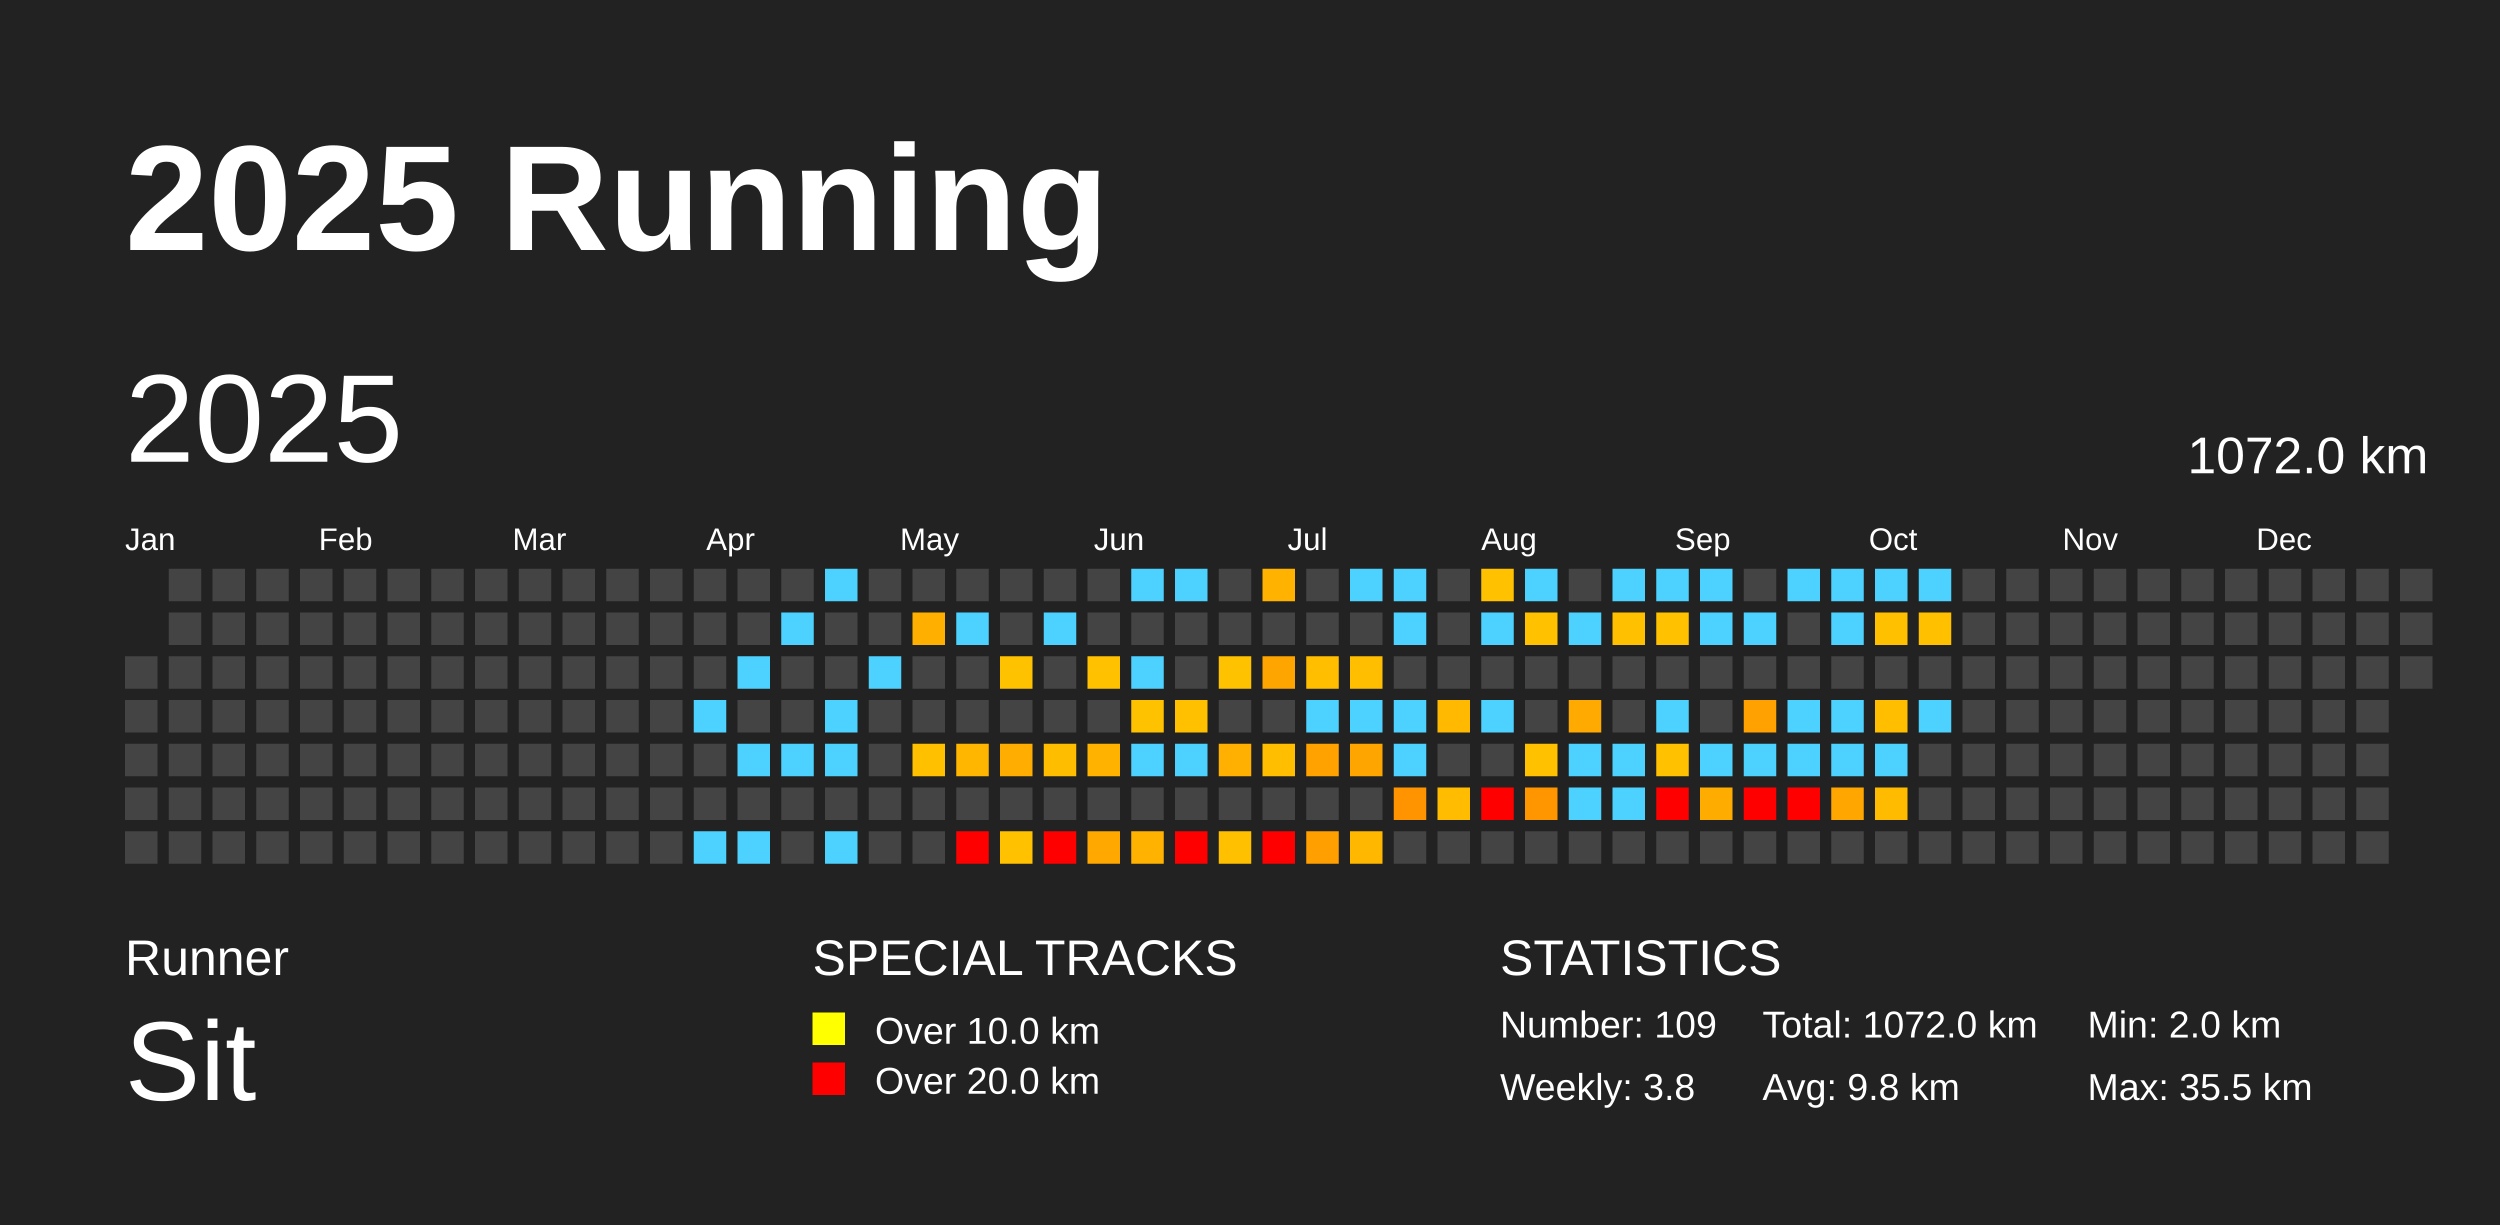
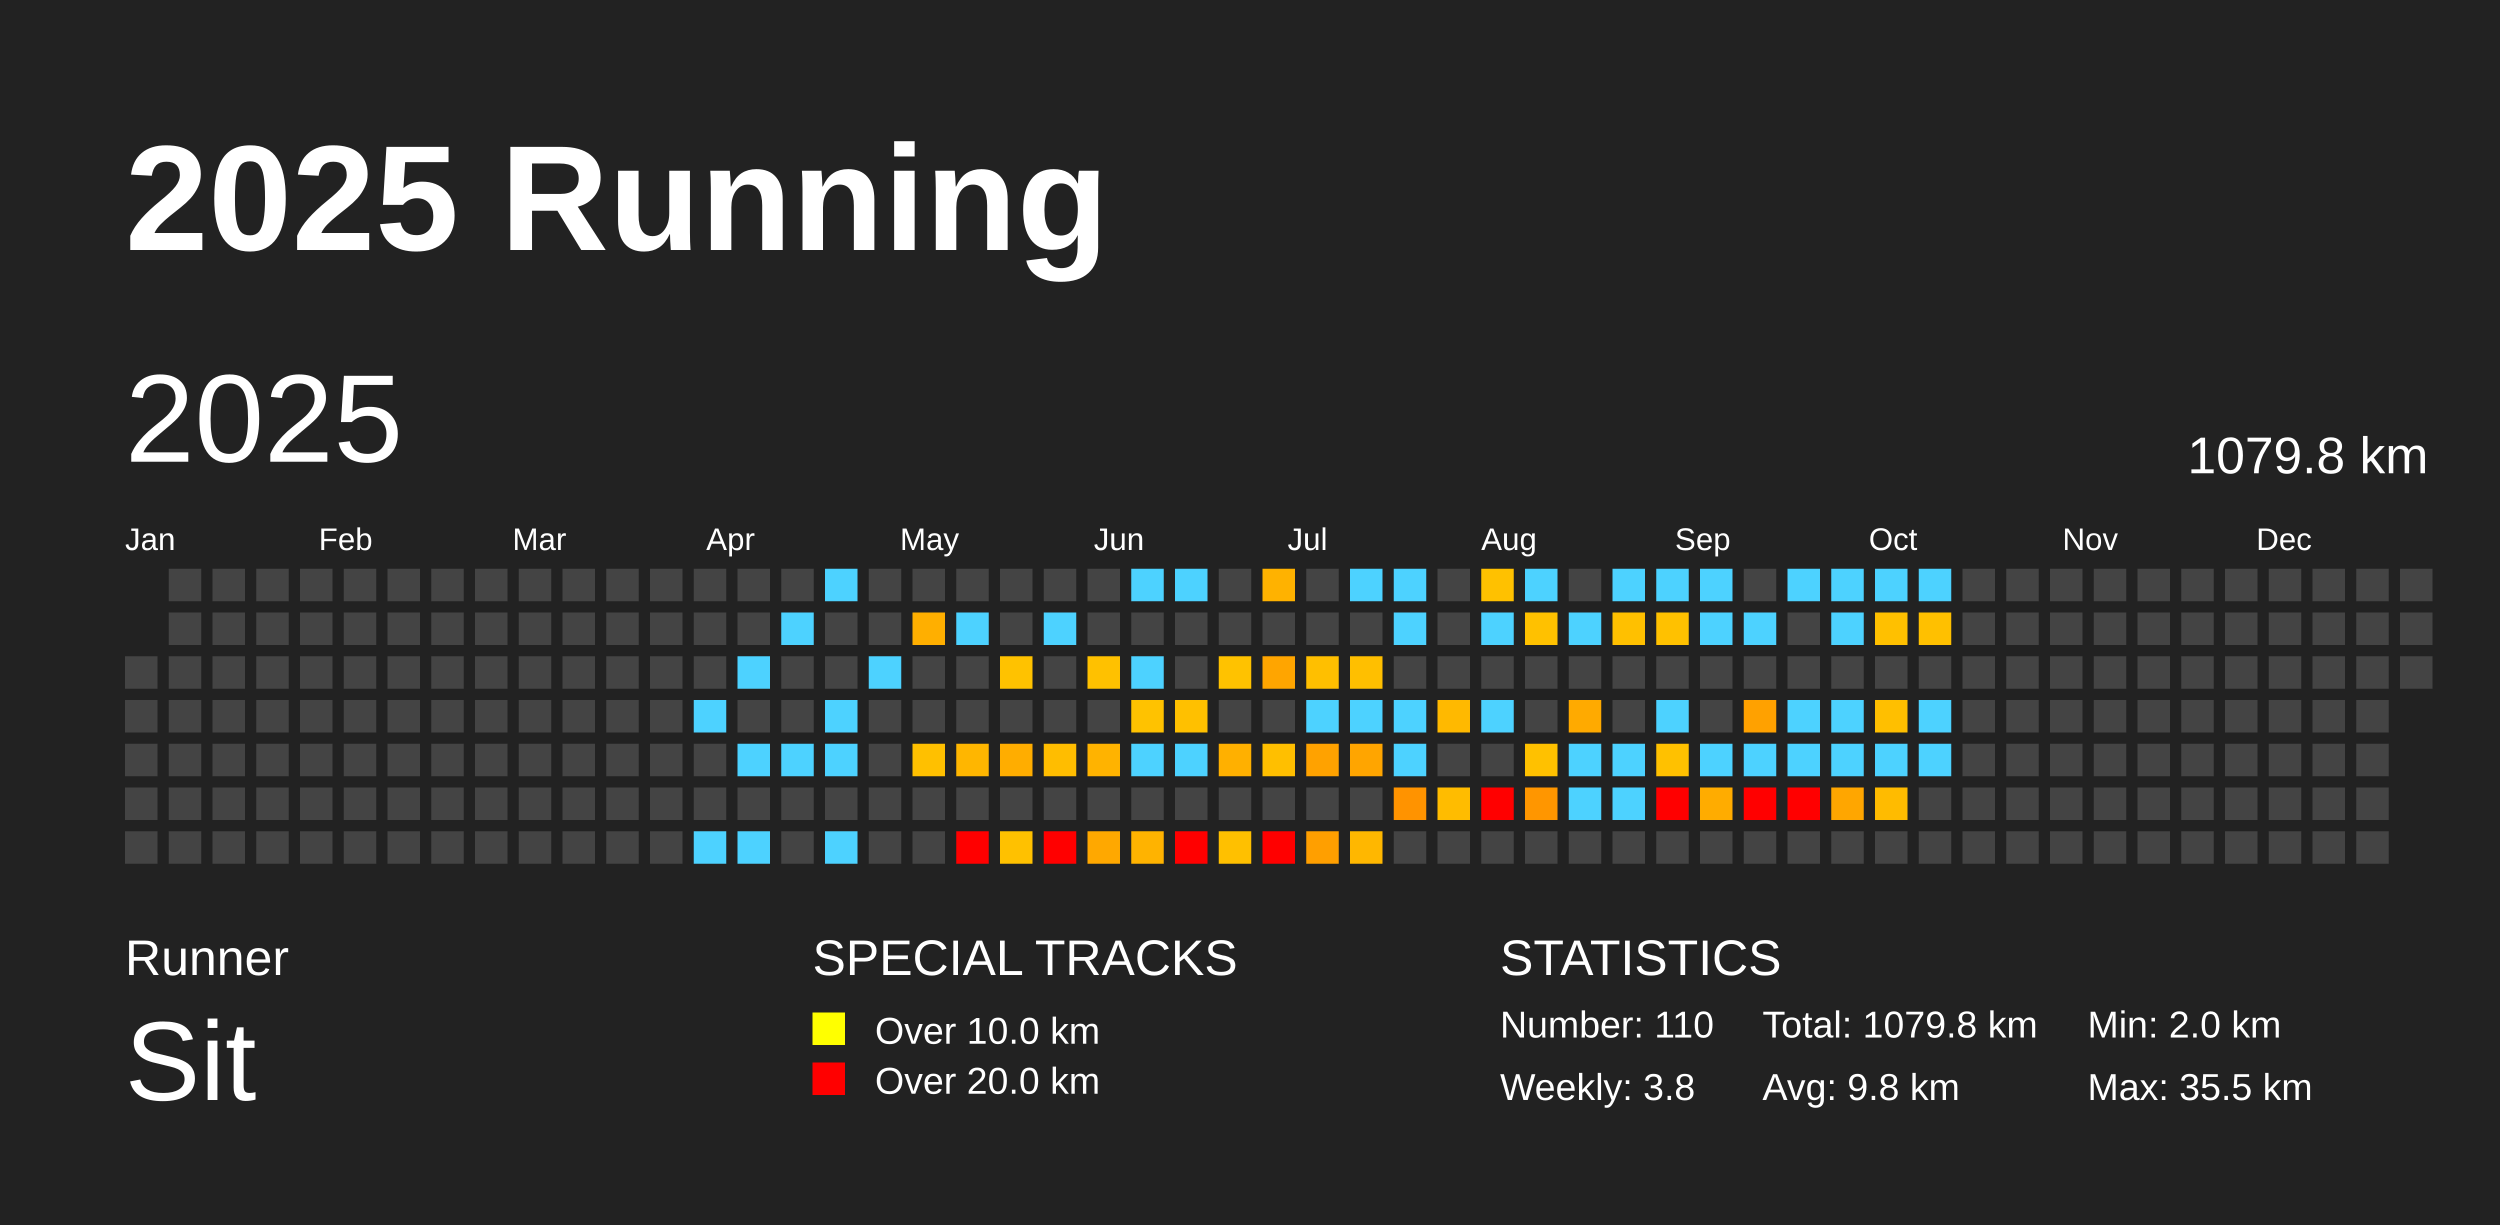
<svg xmlns="http://www.w3.org/2000/svg" baseProfile="full" height="98mm" version="1.1" viewBox="0,0,200,98" width="200mm">
  <defs />
  <rect fill="#222222" height="98" width="200" x="0" y="0" />
  <text fill="#FFFFFF" style="font-size:12px; font-family:Arial; font-weight:bold;" x="10" y="20">2025 Running</text>
  <text fill="#FFFFFF" style="font-size:4px; font-family:Arial" x="10" y="78">Runner</text>
  <text fill="#FFFFFF" style="font-size:9px; font-family:Arial" x="10" y="88">Sit</text>
  <text fill="#FFFFFF" style="font-size:4px; font-family:Arial" x="65" y="78">SPECIAL TRACKS</text>
  <rect fill="yellow" height="2.6" width="2.6" x="65" y="81" />
  <text fill="#FFFFFF" style="font-size:3px; font-family:Arial" x="70" y="83.5">Over 10.0 km</text>
  <rect fill="red" height="2.6" width="2.6" x="65" y="85" />
  <text fill="#FFFFFF" style="font-size:3px; font-family:Arial" x="70" y="87.5">Over 20.0 km</text>
  <text fill="#FFFFFF" style="font-size:4px; font-family:Arial" x="120" y="78">STATISTICS</text>
-   <text fill="#FFFFFF" style="font-size:3px; font-family:Arial" x="120" y="83">Number: 109</text>
+   <text fill="#FFFFFF" style="font-size:3px; font-family:Arial" x="120" y="83">Number: 110</text>
  <text fill="#FFFFFF" style="font-size:3px; font-family:Arial" x="120" y="88">Weekly: 3.8</text>
-   <text fill="#FFFFFF" style="font-size:3px; font-family:Arial" x="141" y="83">Total: 1072.0 km</text>
+   <text fill="#FFFFFF" style="font-size:3px; font-family:Arial" x="141" y="83">Total: 1079.8 km</text>
  <text fill="#FFFFFF" style="font-size:3px; font-family:Arial" x="141" y="88">Avg: 9.8 km</text>
  <text fill="#FFFFFF" style="font-size:3px; font-family:Arial" x="167" y="83">Min: 2.0 km</text>
  <text fill="#FFFFFF" style="font-size:3px; font-family:Arial" x="167" y="88">Max: 35.5 km</text>
  <text dominant-baseline="hanging" fill="#FFFFFF" style="font-size:10.0px; font-family:Arial;" x="10" y="30">2025</text>
-   <text dominant-baseline="hanging" fill="#FFFFFF" style="font-size:4.125px; font-family:Arial;" x="175" y="35">1072.0 km</text>
+   <text dominant-baseline="hanging" fill="#FFFFFF" style="font-size:4.125px; font-family:Arial;" x="175" y="35">1079.8 km</text>
  <text fill="#FFFFFF" style="font-size:2.5px; font-family:Arial" x="10.0" y="44">Jan</text>
  <text fill="#FFFFFF" style="font-size:2.5px; font-family:Arial" x="25.5" y="44">Feb</text>
  <text fill="#FFFFFF" style="font-size:2.5px; font-family:Arial" x="41.0" y="44">Mar</text>
  <text fill="#FFFFFF" style="font-size:2.5px; font-family:Arial" x="56.5" y="44">Apr</text>
  <text fill="#FFFFFF" style="font-size:2.5px; font-family:Arial" x="72.0" y="44">May</text>
  <text fill="#FFFFFF" style="font-size:2.5px; font-family:Arial" x="87.5" y="44">Jun</text>
  <text fill="#FFFFFF" style="font-size:2.5px; font-family:Arial" x="103.0" y="44">Jul</text>
  <text fill="#FFFFFF" style="font-size:2.5px; font-family:Arial" x="118.5" y="44">Aug</text>
  <text fill="#FFFFFF" style="font-size:2.5px; font-family:Arial" x="134.0" y="44">Sep</text>
  <text fill="#FFFFFF" style="font-size:2.5px; font-family:Arial" x="149.5" y="44">Oct</text>
  <text fill="#FFFFFF" style="font-size:2.5px; font-family:Arial" x="165.0" y="44">Nov</text>
  <text fill="#FFFFFF" style="font-size:2.5px; font-family:Arial" x="180.5" y="44">Dec</text>
  <rect fill="#444444" height="2.6" width="2.6" x="10.0" y="52.5" />
  <rect fill="#444444" height="2.6" width="2.6" x="10.0" y="56.0" />
  <rect fill="#444444" height="2.6" width="2.6" x="10.0" y="59.5" />
  <rect fill="#444444" height="2.6" width="2.6" x="10.0" y="63.0" />
  <rect fill="#444444" height="2.6" width="2.6" x="10.0" y="66.5" />
  <rect fill="#444444" height="2.6" width="2.6" x="13.5" y="45.5" />
  <rect fill="#444444" height="2.6" width="2.6" x="13.5" y="49.0" />
  <rect fill="#444444" height="2.6" width="2.6" x="13.5" y="52.5" />
  <rect fill="#444444" height="2.6" width="2.6" x="13.5" y="56.0" />
  <rect fill="#444444" height="2.6" width="2.6" x="13.5" y="59.5" />
  <rect fill="#444444" height="2.6" width="2.6" x="13.5" y="63.0" />
  <rect fill="#444444" height="2.6" width="2.6" x="13.5" y="66.5" />
  <rect fill="#444444" height="2.6" width="2.6" x="17.0" y="45.5" />
  <rect fill="#444444" height="2.6" width="2.6" x="17.0" y="49.0" />
  <rect fill="#444444" height="2.6" width="2.6" x="17.0" y="52.5" />
  <rect fill="#444444" height="2.6" width="2.6" x="17.0" y="56.0" />
  <rect fill="#444444" height="2.6" width="2.6" x="17.0" y="59.5" />
  <rect fill="#444444" height="2.6" width="2.6" x="17.0" y="63.0" />
  <rect fill="#444444" height="2.6" width="2.6" x="17.0" y="66.5" />
  <rect fill="#444444" height="2.6" width="2.6" x="20.5" y="45.5" />
  <rect fill="#444444" height="2.6" width="2.6" x="20.5" y="49.0" />
  <rect fill="#444444" height="2.6" width="2.6" x="20.5" y="52.5" />
  <rect fill="#444444" height="2.6" width="2.6" x="20.5" y="56.0" />
  <rect fill="#444444" height="2.6" width="2.6" x="20.5" y="59.5" />
  <rect fill="#444444" height="2.6" width="2.6" x="20.5" y="63.0" />
  <rect fill="#444444" height="2.6" width="2.6" x="20.5" y="66.5" />
  <rect fill="#444444" height="2.6" width="2.6" x="24.0" y="45.5" />
  <rect fill="#444444" height="2.6" width="2.6" x="24.0" y="49.0" />
  <rect fill="#444444" height="2.6" width="2.6" x="24.0" y="52.5" />
  <rect fill="#444444" height="2.6" width="2.6" x="24.0" y="56.0" />
  <rect fill="#444444" height="2.6" width="2.6" x="24.0" y="59.5" />
  <rect fill="#444444" height="2.6" width="2.6" x="24.0" y="63.0" />
  <rect fill="#444444" height="2.6" width="2.6" x="24.0" y="66.5" />
  <rect fill="#444444" height="2.6" width="2.6" x="27.5" y="45.5" />
  <rect fill="#444444" height="2.6" width="2.6" x="27.5" y="49.0" />
  <rect fill="#444444" height="2.6" width="2.6" x="27.5" y="52.5" />
  <rect fill="#444444" height="2.6" width="2.6" x="27.5" y="56.0" />
  <rect fill="#444444" height="2.6" width="2.6" x="27.5" y="59.5" />
  <rect fill="#444444" height="2.6" width="2.6" x="27.5" y="63.0" />
  <rect fill="#444444" height="2.6" width="2.6" x="27.5" y="66.5" />
  <rect fill="#444444" height="2.6" width="2.6" x="31.0" y="45.5" />
  <rect fill="#444444" height="2.6" width="2.6" x="31.0" y="49.0" />
  <rect fill="#444444" height="2.6" width="2.6" x="31.0" y="52.5" />
  <rect fill="#444444" height="2.6" width="2.6" x="31.0" y="56.0" />
  <rect fill="#444444" height="2.6" width="2.6" x="31.0" y="59.5" />
  <rect fill="#444444" height="2.6" width="2.6" x="31.0" y="63.0" />
  <rect fill="#444444" height="2.6" width="2.6" x="31.0" y="66.5" />
  <rect fill="#444444" height="2.6" width="2.6" x="34.5" y="45.5" />
  <rect fill="#444444" height="2.6" width="2.6" x="34.5" y="49.0" />
  <rect fill="#444444" height="2.6" width="2.6" x="34.5" y="52.5" />
  <rect fill="#444444" height="2.6" width="2.6" x="34.5" y="56.0" />
  <rect fill="#444444" height="2.6" width="2.6" x="34.5" y="59.5" />
  <rect fill="#444444" height="2.6" width="2.6" x="34.5" y="63.0" />
  <rect fill="#444444" height="2.6" width="2.6" x="34.5" y="66.5" />
  <rect fill="#444444" height="2.6" width="2.6" x="38.0" y="45.5" />
  <rect fill="#444444" height="2.6" width="2.6" x="38.0" y="49.0" />
  <rect fill="#444444" height="2.6" width="2.6" x="38.0" y="52.5" />
  <rect fill="#444444" height="2.6" width="2.6" x="38.0" y="56.0" />
  <rect fill="#444444" height="2.6" width="2.6" x="38.0" y="59.5" />
  <rect fill="#444444" height="2.6" width="2.6" x="38.0" y="63.0" />
  <rect fill="#444444" height="2.6" width="2.6" x="38.0" y="66.5" />
  <rect fill="#444444" height="2.6" width="2.6" x="41.5" y="45.5" />
  <rect fill="#444444" height="2.6" width="2.6" x="41.5" y="49.0" />
  <rect fill="#444444" height="2.6" width="2.6" x="41.5" y="52.5" />
  <rect fill="#444444" height="2.6" width="2.6" x="41.5" y="56.0" />
  <rect fill="#444444" height="2.6" width="2.6" x="41.5" y="59.5" />
  <rect fill="#444444" height="2.6" width="2.6" x="41.5" y="63.0" />
  <rect fill="#444444" height="2.6" width="2.6" x="41.5" y="66.5" />
  <rect fill="#444444" height="2.6" width="2.6" x="45.0" y="45.5" />
  <rect fill="#444444" height="2.6" width="2.6" x="45.0" y="49.0" />
  <rect fill="#444444" height="2.6" width="2.6" x="45.0" y="52.5" />
  <rect fill="#444444" height="2.6" width="2.6" x="45.0" y="56.0" />
  <rect fill="#444444" height="2.6" width="2.6" x="45.0" y="59.5" />
  <rect fill="#444444" height="2.6" width="2.6" x="45.0" y="63.0" />
  <rect fill="#444444" height="2.6" width="2.6" x="45.0" y="66.5" />
  <rect fill="#444444" height="2.6" width="2.6" x="48.5" y="45.5" />
  <rect fill="#444444" height="2.6" width="2.6" x="48.5" y="49.0" />
  <rect fill="#444444" height="2.6" width="2.6" x="48.5" y="52.5" />
  <rect fill="#444444" height="2.6" width="2.6" x="48.5" y="56.0" />
  <rect fill="#444444" height="2.6" width="2.6" x="48.5" y="59.5" />
  <rect fill="#444444" height="2.6" width="2.6" x="48.5" y="63.0" />
  <rect fill="#444444" height="2.6" width="2.6" x="48.5" y="66.5" />
  <rect fill="#444444" height="2.6" width="2.6" x="52.0" y="45.5" />
  <rect fill="#444444" height="2.6" width="2.6" x="52.0" y="49.0" />
  <rect fill="#444444" height="2.6" width="2.6" x="52.0" y="52.5" />
  <rect fill="#444444" height="2.6" width="2.6" x="52.0" y="56.0" />
  <rect fill="#444444" height="2.6" width="2.6" x="52.0" y="59.5" />
  <rect fill="#444444" height="2.6" width="2.6" x="52.0" y="63.0" />
  <rect fill="#444444" height="2.6" width="2.6" x="52.0" y="66.5" />
  <rect fill="#444444" height="2.6" width="2.6" x="55.5" y="45.5" />
  <rect fill="#444444" height="2.6" width="2.6" x="55.5" y="49.0" />
  <rect fill="#444444" height="2.6" width="2.6" x="55.5" y="52.5" />
  <rect fill="#4dd2ff" height="2.6" width="2.6" x="55.5" y="56.0" />
  <rect fill="#444444" height="2.6" width="2.6" x="55.5" y="59.5" />
  <rect fill="#444444" height="2.6" width="2.6" x="55.5" y="63.0" />
  <rect fill="#4dd2ff" height="2.6" width="2.6" x="55.5" y="66.5" />
  <rect fill="#444444" height="2.6" width="2.6" x="59.0" y="45.5" />
  <rect fill="#444444" height="2.6" width="2.6" x="59.0" y="49.0" />
  <rect fill="#4dd2ff" height="2.6" width="2.6" x="59.0" y="52.5" />
  <rect fill="#444444" height="2.6" width="2.6" x="59.0" y="56.0" />
  <rect fill="#4dd2ff" height="2.6" width="2.6" x="59.0" y="59.5" />
  <rect fill="#444444" height="2.6" width="2.6" x="59.0" y="63.0" />
  <rect fill="#4dd2ff" height="2.6" width="2.6" x="59.0" y="66.5" />
  <rect fill="#444444" height="2.6" width="2.6" x="62.5" y="45.5" />
  <rect fill="#4dd2ff" height="2.6" width="2.6" x="62.5" y="49.0" />
  <rect fill="#444444" height="2.6" width="2.6" x="62.5" y="52.5" />
  <rect fill="#444444" height="2.6" width="2.6" x="62.5" y="56.0" />
  <rect fill="#4dd2ff" height="2.6" width="2.6" x="62.5" y="59.5" />
  <rect fill="#444444" height="2.6" width="2.6" x="62.5" y="63.0" />
  <rect fill="#444444" height="2.6" width="2.6" x="62.5" y="66.5" />
  <rect fill="#4dd2ff" height="2.6" width="2.6" x="66.0" y="45.5" />
  <rect fill="#444444" height="2.6" width="2.6" x="66.0" y="49.0" />
  <rect fill="#444444" height="2.6" width="2.6" x="66.0" y="52.5" />
  <rect fill="#4dd2ff" height="2.6" width="2.6" x="66.0" y="56.0" />
  <rect fill="#4dd2ff" height="2.6" width="2.6" x="66.0" y="59.5" />
  <rect fill="#444444" height="2.6" width="2.6" x="66.0" y="63.0" />
  <rect fill="#4dd2ff" height="2.6" width="2.6" x="66.0" y="66.5" />
  <rect fill="#444444" height="2.6" width="2.6" x="69.5" y="45.5" />
  <rect fill="#444444" height="2.6" width="2.6" x="69.5" y="49.0" />
  <rect fill="#4dd2ff" height="2.6" width="2.6" x="69.5" y="52.5" />
  <rect fill="#444444" height="2.6" width="2.6" x="69.5" y="56.0" />
  <rect fill="#444444" height="2.6" width="2.6" x="69.5" y="59.5" />
  <rect fill="#444444" height="2.6" width="2.6" x="69.5" y="63.0" />
  <rect fill="#444444" height="2.6" width="2.6" x="69.5" y="66.5" />
  <rect fill="#444444" height="2.6" width="2.6" x="73.0" y="45.5" />
  <rect fill="#ffaf00" height="2.6" width="2.6" x="73.0" y="49.0" />
  <rect fill="#444444" height="2.6" width="2.6" x="73.0" y="52.5" />
  <rect fill="#444444" height="2.6" width="2.6" x="73.0" y="56.0" />
  <rect fill="#ffc000" height="2.6" width="2.6" x="73.0" y="59.5" />
  <rect fill="#444444" height="2.6" width="2.6" x="73.0" y="63.0" />
  <rect fill="#444444" height="2.6" width="2.6" x="73.0" y="66.5" />
  <rect fill="#444444" height="2.6" width="2.6" x="76.5" y="45.5" />
  <rect fill="#4dd2ff" height="2.6" width="2.6" x="76.5" y="49.0" />
  <rect fill="#444444" height="2.6" width="2.6" x="76.5" y="52.5" />
  <rect fill="#444444" height="2.6" width="2.6" x="76.5" y="56.0" />
  <rect fill="#ffb600" height="2.6" width="2.6" x="76.5" y="59.5" />
  <rect fill="#444444" height="2.6" width="2.6" x="76.5" y="63.0" />
  <rect fill="red" height="2.6" width="2.6" x="76.5" y="66.5" />
  <rect fill="#444444" height="2.6" width="2.6" x="80.0" y="45.5" />
  <rect fill="#444444" height="2.6" width="2.6" x="80.0" y="49.0" />
  <rect fill="#ffc200" height="2.6" width="2.6" x="80.0" y="52.5" />
  <rect fill="#444444" height="2.6" width="2.6" x="80.0" y="56.0" />
  <rect fill="#ffad00" height="2.6" width="2.6" x="80.0" y="59.5" />
  <rect fill="#444444" height="2.6" width="2.6" x="80.0" y="63.0" />
  <rect fill="#ffc100" height="2.6" width="2.6" x="80.0" y="66.5" />
  <rect fill="#444444" height="2.6" width="2.6" x="83.5" y="45.5" />
  <rect fill="#4dd2ff" height="2.6" width="2.6" x="83.5" y="49.0" />
  <rect fill="#444444" height="2.6" width="2.6" x="83.5" y="52.5" />
  <rect fill="#444444" height="2.6" width="2.6" x="83.5" y="56.0" />
  <rect fill="#ffbd00" height="2.6" width="2.6" x="83.5" y="59.5" />
  <rect fill="#444444" height="2.6" width="2.6" x="83.5" y="63.0" />
  <rect fill="red" height="2.6" width="2.6" x="83.5" y="66.5" />
  <rect fill="#444444" height="2.6" width="2.6" x="87.0" y="45.5" />
  <rect fill="#444444" height="2.6" width="2.6" x="87.0" y="49.0" />
  <rect fill="#ffc100" height="2.6" width="2.6" x="87.0" y="52.5" />
  <rect fill="#444444" height="2.6" width="2.6" x="87.0" y="56.0" />
  <rect fill="#ffb300" height="2.6" width="2.6" x="87.0" y="59.5" />
  <rect fill="#444444" height="2.6" width="2.6" x="87.0" y="63.0" />
  <rect fill="#ffa800" height="2.6" width="2.6" x="87.0" y="66.5" />
  <rect fill="#4dd2ff" height="2.6" width="2.6" x="90.5" y="45.5" />
  <rect fill="#444444" height="2.6" width="2.6" x="90.5" y="49.0" />
  <rect fill="#4dd2ff" height="2.6" width="2.6" x="90.5" y="52.5" />
  <rect fill="#ffc200" height="2.6" width="2.6" x="90.5" y="56.0" />
  <rect fill="#4dd2ff" height="2.6" width="2.6" x="90.5" y="59.5" />
  <rect fill="#444444" height="2.6" width="2.6" x="90.5" y="63.0" />
  <rect fill="#ffb300" height="2.6" width="2.6" x="90.5" y="66.5" />
  <rect fill="#4dd2ff" height="2.6" width="2.6" x="94.0" y="45.5" />
  <rect fill="#444444" height="2.6" width="2.6" x="94.0" y="49.0" />
  <rect fill="#444444" height="2.6" width="2.6" x="94.0" y="52.5" />
  <rect fill="#ffc000" height="2.6" width="2.6" x="94.0" y="56.0" />
  <rect fill="#4dd2ff" height="2.6" width="2.6" x="94.0" y="59.5" />
  <rect fill="#444444" height="2.6" width="2.6" x="94.0" y="63.0" />
  <rect fill="red" height="2.6" width="2.6" x="94.0" y="66.5" />
  <rect fill="#444444" height="2.6" width="2.6" x="97.5" y="45.5" />
  <rect fill="#444444" height="2.6" width="2.6" x="97.5" y="49.0" />
  <rect fill="#ffc200" height="2.6" width="2.6" x="97.5" y="52.5" />
  <rect fill="#444444" height="2.6" width="2.6" x="97.5" y="56.0" />
  <rect fill="#ffb000" height="2.6" width="2.6" x="97.5" y="59.5" />
  <rect fill="#444444" height="2.6" width="2.6" x="97.5" y="63.0" />
  <rect fill="#ffc000" height="2.6" width="2.6" x="97.5" y="66.5" />
  <rect fill="#ffb200" height="2.6" width="2.6" x="101.0" y="45.5" />
  <rect fill="#444444" height="2.6" width="2.6" x="101.0" y="49.0" />
  <rect fill="#ffa500" height="2.6" width="2.6" x="101.0" y="52.5" />
  <rect fill="#444444" height="2.6" width="2.6" x="101.0" y="56.0" />
  <rect fill="#ffbf00" height="2.6" width="2.6" x="101.0" y="59.5" />
  <rect fill="#444444" height="2.6" width="2.6" x="101.0" y="63.0" />
  <rect fill="red" height="2.6" width="2.6" x="101.0" y="66.5" />
  <rect fill="#444444" height="2.6" width="2.6" x="104.5" y="45.5" />
  <rect fill="#444444" height="2.6" width="2.6" x="104.5" y="49.0" />
  <rect fill="#ffbf00" height="2.6" width="2.6" x="104.5" y="52.5" />
  <rect fill="#4dd2ff" height="2.6" width="2.6" x="104.5" y="56.0" />
  <rect fill="#ffa200" height="2.6" width="2.6" x="104.5" y="59.5" />
  <rect fill="#444444" height="2.6" width="2.6" x="104.5" y="63.0" />
  <rect fill="#ff9f00" height="2.6" width="2.6" x="104.5" y="66.5" />
  <rect fill="#4dd2ff" height="2.6" width="2.6" x="108.0" y="45.5" />
  <rect fill="#444444" height="2.6" width="2.6" x="108.0" y="49.0" />
  <rect fill="#ffbf00" height="2.6" width="2.6" x="108.0" y="52.5" />
  <rect fill="#4dd2ff" height="2.6" width="2.6" x="108.0" y="56.0" />
  <rect fill="#ffa500" height="2.6" width="2.6" x="108.0" y="59.5" />
  <rect fill="#444444" height="2.6" width="2.6" x="108.0" y="63.0" />
  <rect fill="#ffb700" height="2.6" width="2.6" x="108.0" y="66.5" />
  <rect fill="#4dd2ff" height="2.6" width="2.6" x="111.5" y="45.5" />
  <rect fill="#4dd2ff" height="2.6" width="2.6" x="111.5" y="49.0" />
  <rect fill="#444444" height="2.6" width="2.6" x="111.5" y="52.5" />
  <rect fill="#4dd2ff" height="2.6" width="2.6" x="111.5" y="56.0" />
  <rect fill="#4dd2ff" height="2.6" width="2.6" x="111.5" y="59.5" />
  <rect fill="#ff9300" height="2.6" width="2.6" x="111.5" y="63.0" />
  <rect fill="#444444" height="2.6" width="2.6" x="111.5" y="66.5" />
  <rect fill="#444444" height="2.6" width="2.6" x="115.0" y="45.5" />
  <rect fill="#444444" height="2.6" width="2.6" x="115.0" y="49.0" />
  <rect fill="#444444" height="2.6" width="2.6" x="115.0" y="52.5" />
  <rect fill="#ffb900" height="2.6" width="2.6" x="115.0" y="56.0" />
  <rect fill="#444444" height="2.6" width="2.6" x="115.0" y="59.5" />
  <rect fill="#ffbc00" height="2.6" width="2.6" x="115.0" y="63.0" />
  <rect fill="#444444" height="2.6" width="2.6" x="115.0" y="66.5" />
  <rect fill="#ffc100" height="2.6" width="2.6" x="118.5" y="45.5" />
  <rect fill="#4dd2ff" height="2.6" width="2.6" x="118.5" y="49.0" />
  <rect fill="#444444" height="2.6" width="2.6" x="118.5" y="52.5" />
  <rect fill="#4dd2ff" height="2.6" width="2.6" x="118.5" y="56.0" />
  <rect fill="#444444" height="2.6" width="2.6" x="118.5" y="59.5" />
  <rect fill="red" height="2.6" width="2.6" x="118.5" y="63.0" />
  <rect fill="#444444" height="2.6" width="2.6" x="118.5" y="66.5" />
  <rect fill="#4dd2ff" height="2.6" width="2.6" x="122.0" y="45.5" />
  <rect fill="#ffc100" height="2.6" width="2.6" x="122.0" y="49.0" />
  <rect fill="#444444" height="2.6" width="2.6" x="122.0" y="52.5" />
  <rect fill="#444444" height="2.6" width="2.6" x="122.0" y="56.0" />
  <rect fill="#ffc100" height="2.6" width="2.6" x="122.0" y="59.5" />
  <rect fill="#ff9600" height="2.6" width="2.6" x="122.0" y="63.0" />
  <rect fill="#444444" height="2.6" width="2.6" x="122.0" y="66.5" />
  <rect fill="#444444" height="2.6" width="2.6" x="125.5" y="45.5" />
  <rect fill="#4dd2ff" height="2.6" width="2.6" x="125.5" y="49.0" />
  <rect fill="#444444" height="2.6" width="2.6" x="125.5" y="52.5" />
  <rect fill="#ffaa00" height="2.6" width="2.6" x="125.5" y="56.0" />
  <rect fill="#4dd2ff" height="2.6" width="2.6" x="125.5" y="59.5" />
  <rect fill="#4dd2ff" height="2.6" width="2.6" x="125.5" y="63.0" />
  <rect fill="#444444" height="2.6" width="2.6" x="125.5" y="66.5" />
  <rect fill="#4dd2ff" height="2.6" width="2.6" x="129.0" y="45.5" />
  <rect fill="#ffc000" height="2.6" width="2.6" x="129.0" y="49.0" />
  <rect fill="#444444" height="2.6" width="2.6" x="129.0" y="52.5" />
  <rect fill="#444444" height="2.6" width="2.6" x="129.0" y="56.0" />
  <rect fill="#4dd2ff" height="2.6" width="2.6" x="129.0" y="59.5" />
  <rect fill="#4dd2ff" height="2.6" width="2.6" x="129.0" y="63.0" />
  <rect fill="#444444" height="2.6" width="2.6" x="129.0" y="66.5" />
  <rect fill="#4dd2ff" height="2.6" width="2.6" x="132.5" y="45.5" />
  <rect fill="#ffc100" height="2.6" width="2.6" x="132.5" y="49.0" />
  <rect fill="#444444" height="2.6" width="2.6" x="132.5" y="52.5" />
  <rect fill="#4dd2ff" height="2.6" width="2.6" x="132.5" y="56.0" />
  <rect fill="#ffc100" height="2.6" width="2.6" x="132.5" y="59.5" />
  <rect fill="red" height="2.6" width="2.6" x="132.5" y="63.0" />
  <rect fill="#444444" height="2.6" width="2.6" x="132.5" y="66.5" />
  <rect fill="#4dd2ff" height="2.6" width="2.6" x="136.0" y="45.5" />
  <rect fill="#4dd2ff" height="2.6" width="2.6" x="136.0" y="49.0" />
  <rect fill="#444444" height="2.6" width="2.6" x="136.0" y="52.5" />
  <rect fill="#444444" height="2.6" width="2.6" x="136.0" y="56.0" />
  <rect fill="#4dd2ff" height="2.6" width="2.6" x="136.0" y="59.5" />
  <rect fill="#ffac00" height="2.6" width="2.6" x="136.0" y="63.0" />
  <rect fill="#444444" height="2.6" width="2.6" x="136.0" y="66.5" />
  <rect fill="#444444" height="2.6" width="2.6" x="139.5" y="45.5" />
  <rect fill="#4dd2ff" height="2.6" width="2.6" x="139.5" y="49.0" />
  <rect fill="#444444" height="2.6" width="2.6" x="139.5" y="52.5" />
  <rect fill="#ffa100" height="2.6" width="2.6" x="139.5" y="56.0" />
  <rect fill="#4dd2ff" height="2.6" width="2.6" x="139.5" y="59.5" />
  <rect fill="red" height="2.6" width="2.6" x="139.5" y="63.0" />
  <rect fill="#444444" height="2.6" width="2.6" x="139.5" y="66.5" />
  <rect fill="#4dd2ff" height="2.6" width="2.6" x="143.0" y="45.5" />
  <rect fill="#444444" height="2.6" width="2.6" x="143.0" y="49.0" />
  <rect fill="#444444" height="2.6" width="2.6" x="143.0" y="52.5" />
  <rect fill="#4dd2ff" height="2.6" width="2.6" x="143.0" y="56.0" />
  <rect fill="#4dd2ff" height="2.6" width="2.6" x="143.0" y="59.5" />
  <rect fill="red" height="2.6" width="2.6" x="143.0" y="63.0" />
  <rect fill="#444444" height="2.6" width="2.6" x="143.0" y="66.5" />
  <rect fill="#4dd2ff" height="2.6" width="2.6" x="146.5" y="45.5" />
  <rect fill="#4dd2ff" height="2.6" width="2.6" x="146.5" y="49.0" />
  <rect fill="#444444" height="2.6" width="2.6" x="146.5" y="52.5" />
  <rect fill="#4dd2ff" height="2.6" width="2.6" x="146.5" y="56.0" />
  <rect fill="#4dd2ff" height="2.6" width="2.6" x="146.5" y="59.5" />
  <rect fill="#ffa600" height="2.6" width="2.6" x="146.5" y="63.0" />
  <rect fill="#444444" height="2.6" width="2.6" x="146.5" y="66.5" />
  <rect fill="#4dd2ff" height="2.6" width="2.6" x="150.0" y="45.5" />
  <rect fill="#ffc000" height="2.6" width="2.6" x="150.0" y="49.0" />
  <rect fill="#444444" height="2.6" width="2.6" x="150.0" y="52.5" />
  <rect fill="#ffbf00" height="2.6" width="2.6" x="150.0" y="56.0" />
  <rect fill="#4dd2ff" height="2.6" width="2.6" x="150.0" y="59.5" />
  <rect fill="#ffbb00" height="2.6" width="2.6" x="150.0" y="63.0" />
  <rect fill="#444444" height="2.6" width="2.6" x="150.0" y="66.5" />
  <rect fill="#4dd2ff" height="2.6" width="2.6" x="153.5" y="45.5" />
  <rect fill="#ffc000" height="2.6" width="2.6" x="153.5" y="49.0" />
  <rect fill="#444444" height="2.6" width="2.6" x="153.5" y="52.5" />
  <rect fill="#4dd2ff" height="2.6" width="2.6" x="153.5" y="56.0" />
-   <rect fill="#444444" height="2.6" width="2.6" x="153.5" y="59.5" />
+   <rect fill="#4dd2ff" height="2.6" width="2.6" x="153.5" y="59.5" />
  <rect fill="#444444" height="2.6" width="2.6" x="153.5" y="63.0" />
  <rect fill="#444444" height="2.6" width="2.6" x="153.5" y="66.5" />
  <rect fill="#444444" height="2.6" width="2.6" x="157.0" y="45.5" />
  <rect fill="#444444" height="2.6" width="2.6" x="157.0" y="49.0" />
  <rect fill="#444444" height="2.6" width="2.6" x="157.0" y="52.5" />
  <rect fill="#444444" height="2.6" width="2.6" x="157.0" y="56.0" />
  <rect fill="#444444" height="2.6" width="2.6" x="157.0" y="59.5" />
  <rect fill="#444444" height="2.6" width="2.6" x="157.0" y="63.0" />
  <rect fill="#444444" height="2.6" width="2.6" x="157.0" y="66.5" />
  <rect fill="#444444" height="2.6" width="2.6" x="160.5" y="45.5" />
  <rect fill="#444444" height="2.6" width="2.6" x="160.5" y="49.0" />
  <rect fill="#444444" height="2.6" width="2.6" x="160.5" y="52.5" />
  <rect fill="#444444" height="2.6" width="2.6" x="160.5" y="56.0" />
  <rect fill="#444444" height="2.6" width="2.6" x="160.5" y="59.5" />
  <rect fill="#444444" height="2.6" width="2.6" x="160.5" y="63.0" />
  <rect fill="#444444" height="2.6" width="2.6" x="160.5" y="66.5" />
  <rect fill="#444444" height="2.6" width="2.6" x="164.0" y="45.5" />
  <rect fill="#444444" height="2.6" width="2.6" x="164.0" y="49.0" />
  <rect fill="#444444" height="2.6" width="2.6" x="164.0" y="52.5" />
  <rect fill="#444444" height="2.6" width="2.6" x="164.0" y="56.0" />
  <rect fill="#444444" height="2.6" width="2.6" x="164.0" y="59.5" />
  <rect fill="#444444" height="2.6" width="2.6" x="164.0" y="63.0" />
  <rect fill="#444444" height="2.6" width="2.6" x="164.0" y="66.5" />
  <rect fill="#444444" height="2.6" width="2.6" x="167.5" y="45.5" />
  <rect fill="#444444" height="2.6" width="2.6" x="167.5" y="49.0" />
  <rect fill="#444444" height="2.6" width="2.6" x="167.5" y="52.5" />
  <rect fill="#444444" height="2.6" width="2.6" x="167.5" y="56.0" />
  <rect fill="#444444" height="2.6" width="2.6" x="167.5" y="59.5" />
  <rect fill="#444444" height="2.6" width="2.6" x="167.5" y="63.0" />
  <rect fill="#444444" height="2.6" width="2.6" x="167.5" y="66.5" />
  <rect fill="#444444" height="2.6" width="2.6" x="171.0" y="45.5" />
  <rect fill="#444444" height="2.6" width="2.6" x="171.0" y="49.0" />
  <rect fill="#444444" height="2.6" width="2.6" x="171.0" y="52.5" />
  <rect fill="#444444" height="2.6" width="2.6" x="171.0" y="56.0" />
  <rect fill="#444444" height="2.6" width="2.6" x="171.0" y="59.5" />
  <rect fill="#444444" height="2.6" width="2.6" x="171.0" y="63.0" />
  <rect fill="#444444" height="2.6" width="2.6" x="171.0" y="66.5" />
  <rect fill="#444444" height="2.6" width="2.6" x="174.5" y="45.5" />
  <rect fill="#444444" height="2.6" width="2.6" x="174.5" y="49.0" />
  <rect fill="#444444" height="2.6" width="2.6" x="174.5" y="52.5" />
  <rect fill="#444444" height="2.6" width="2.6" x="174.5" y="56.0" />
  <rect fill="#444444" height="2.6" width="2.6" x="174.5" y="59.5" />
  <rect fill="#444444" height="2.6" width="2.6" x="174.5" y="63.0" />
  <rect fill="#444444" height="2.6" width="2.6" x="174.5" y="66.5" />
  <rect fill="#444444" height="2.6" width="2.6" x="178.0" y="45.5" />
  <rect fill="#444444" height="2.6" width="2.6" x="178.0" y="49.0" />
  <rect fill="#444444" height="2.6" width="2.6" x="178.0" y="52.5" />
  <rect fill="#444444" height="2.6" width="2.6" x="178.0" y="56.0" />
  <rect fill="#444444" height="2.6" width="2.6" x="178.0" y="59.5" />
  <rect fill="#444444" height="2.6" width="2.6" x="178.0" y="63.0" />
  <rect fill="#444444" height="2.6" width="2.6" x="178.0" y="66.5" />
  <rect fill="#444444" height="2.6" width="2.6" x="181.5" y="45.5" />
  <rect fill="#444444" height="2.6" width="2.6" x="181.5" y="49.0" />
  <rect fill="#444444" height="2.6" width="2.6" x="181.5" y="52.5" />
  <rect fill="#444444" height="2.6" width="2.6" x="181.5" y="56.0" />
  <rect fill="#444444" height="2.6" width="2.6" x="181.5" y="59.5" />
  <rect fill="#444444" height="2.6" width="2.6" x="181.5" y="63.0" />
  <rect fill="#444444" height="2.6" width="2.6" x="181.5" y="66.5" />
  <rect fill="#444444" height="2.6" width="2.6" x="185.0" y="45.5" />
  <rect fill="#444444" height="2.6" width="2.6" x="185.0" y="49.0" />
  <rect fill="#444444" height="2.6" width="2.6" x="185.0" y="52.5" />
  <rect fill="#444444" height="2.6" width="2.6" x="185.0" y="56.0" />
  <rect fill="#444444" height="2.6" width="2.6" x="185.0" y="59.5" />
  <rect fill="#444444" height="2.6" width="2.6" x="185.0" y="63.0" />
  <rect fill="#444444" height="2.6" width="2.6" x="185.0" y="66.5" />
  <rect fill="#444444" height="2.6" width="2.6" x="188.5" y="45.5" />
  <rect fill="#444444" height="2.6" width="2.6" x="188.5" y="49.0" />
  <rect fill="#444444" height="2.6" width="2.6" x="188.5" y="52.5" />
  <rect fill="#444444" height="2.6" width="2.6" x="188.5" y="56.0" />
  <rect fill="#444444" height="2.6" width="2.6" x="188.5" y="59.5" />
  <rect fill="#444444" height="2.6" width="2.6" x="188.5" y="63.0" />
  <rect fill="#444444" height="2.6" width="2.6" x="188.5" y="66.5" />
  <rect fill="#444444" height="2.6" width="2.6" x="192.0" y="45.5" />
  <rect fill="#444444" height="2.6" width="2.6" x="192.0" y="49.0" />
  <rect fill="#444444" height="2.6" width="2.6" x="192.0" y="52.5" />
</svg>
